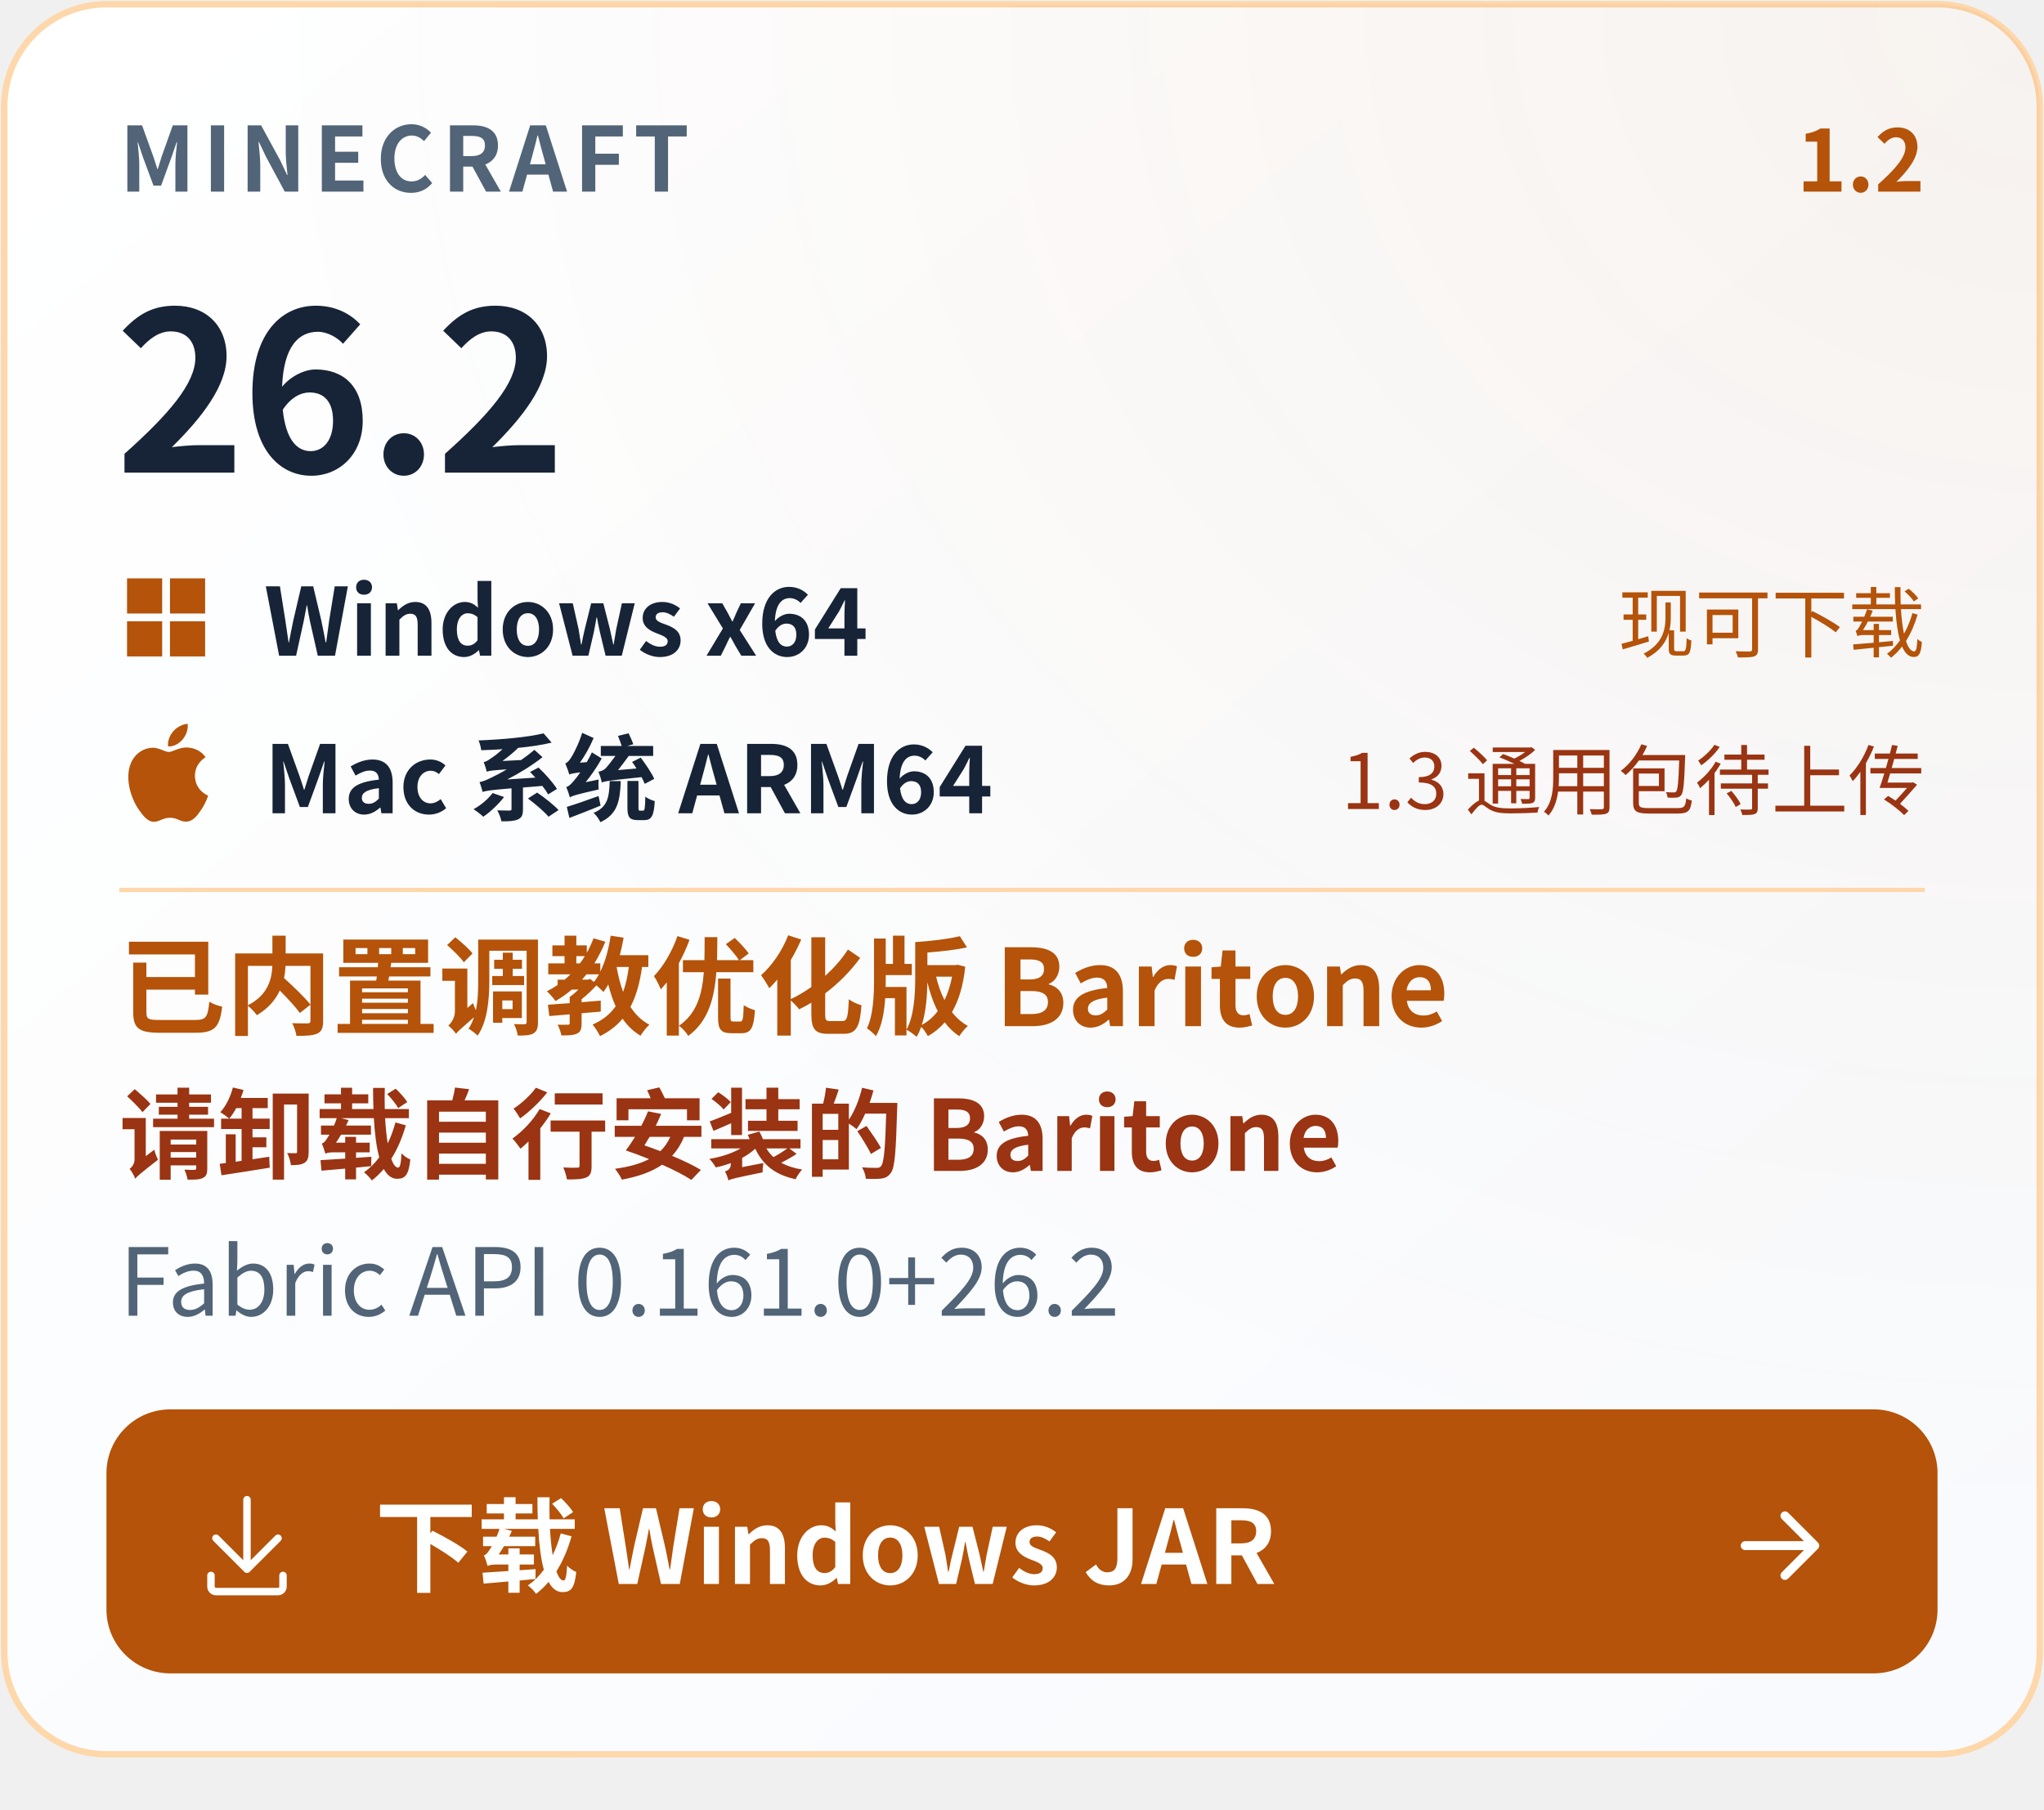
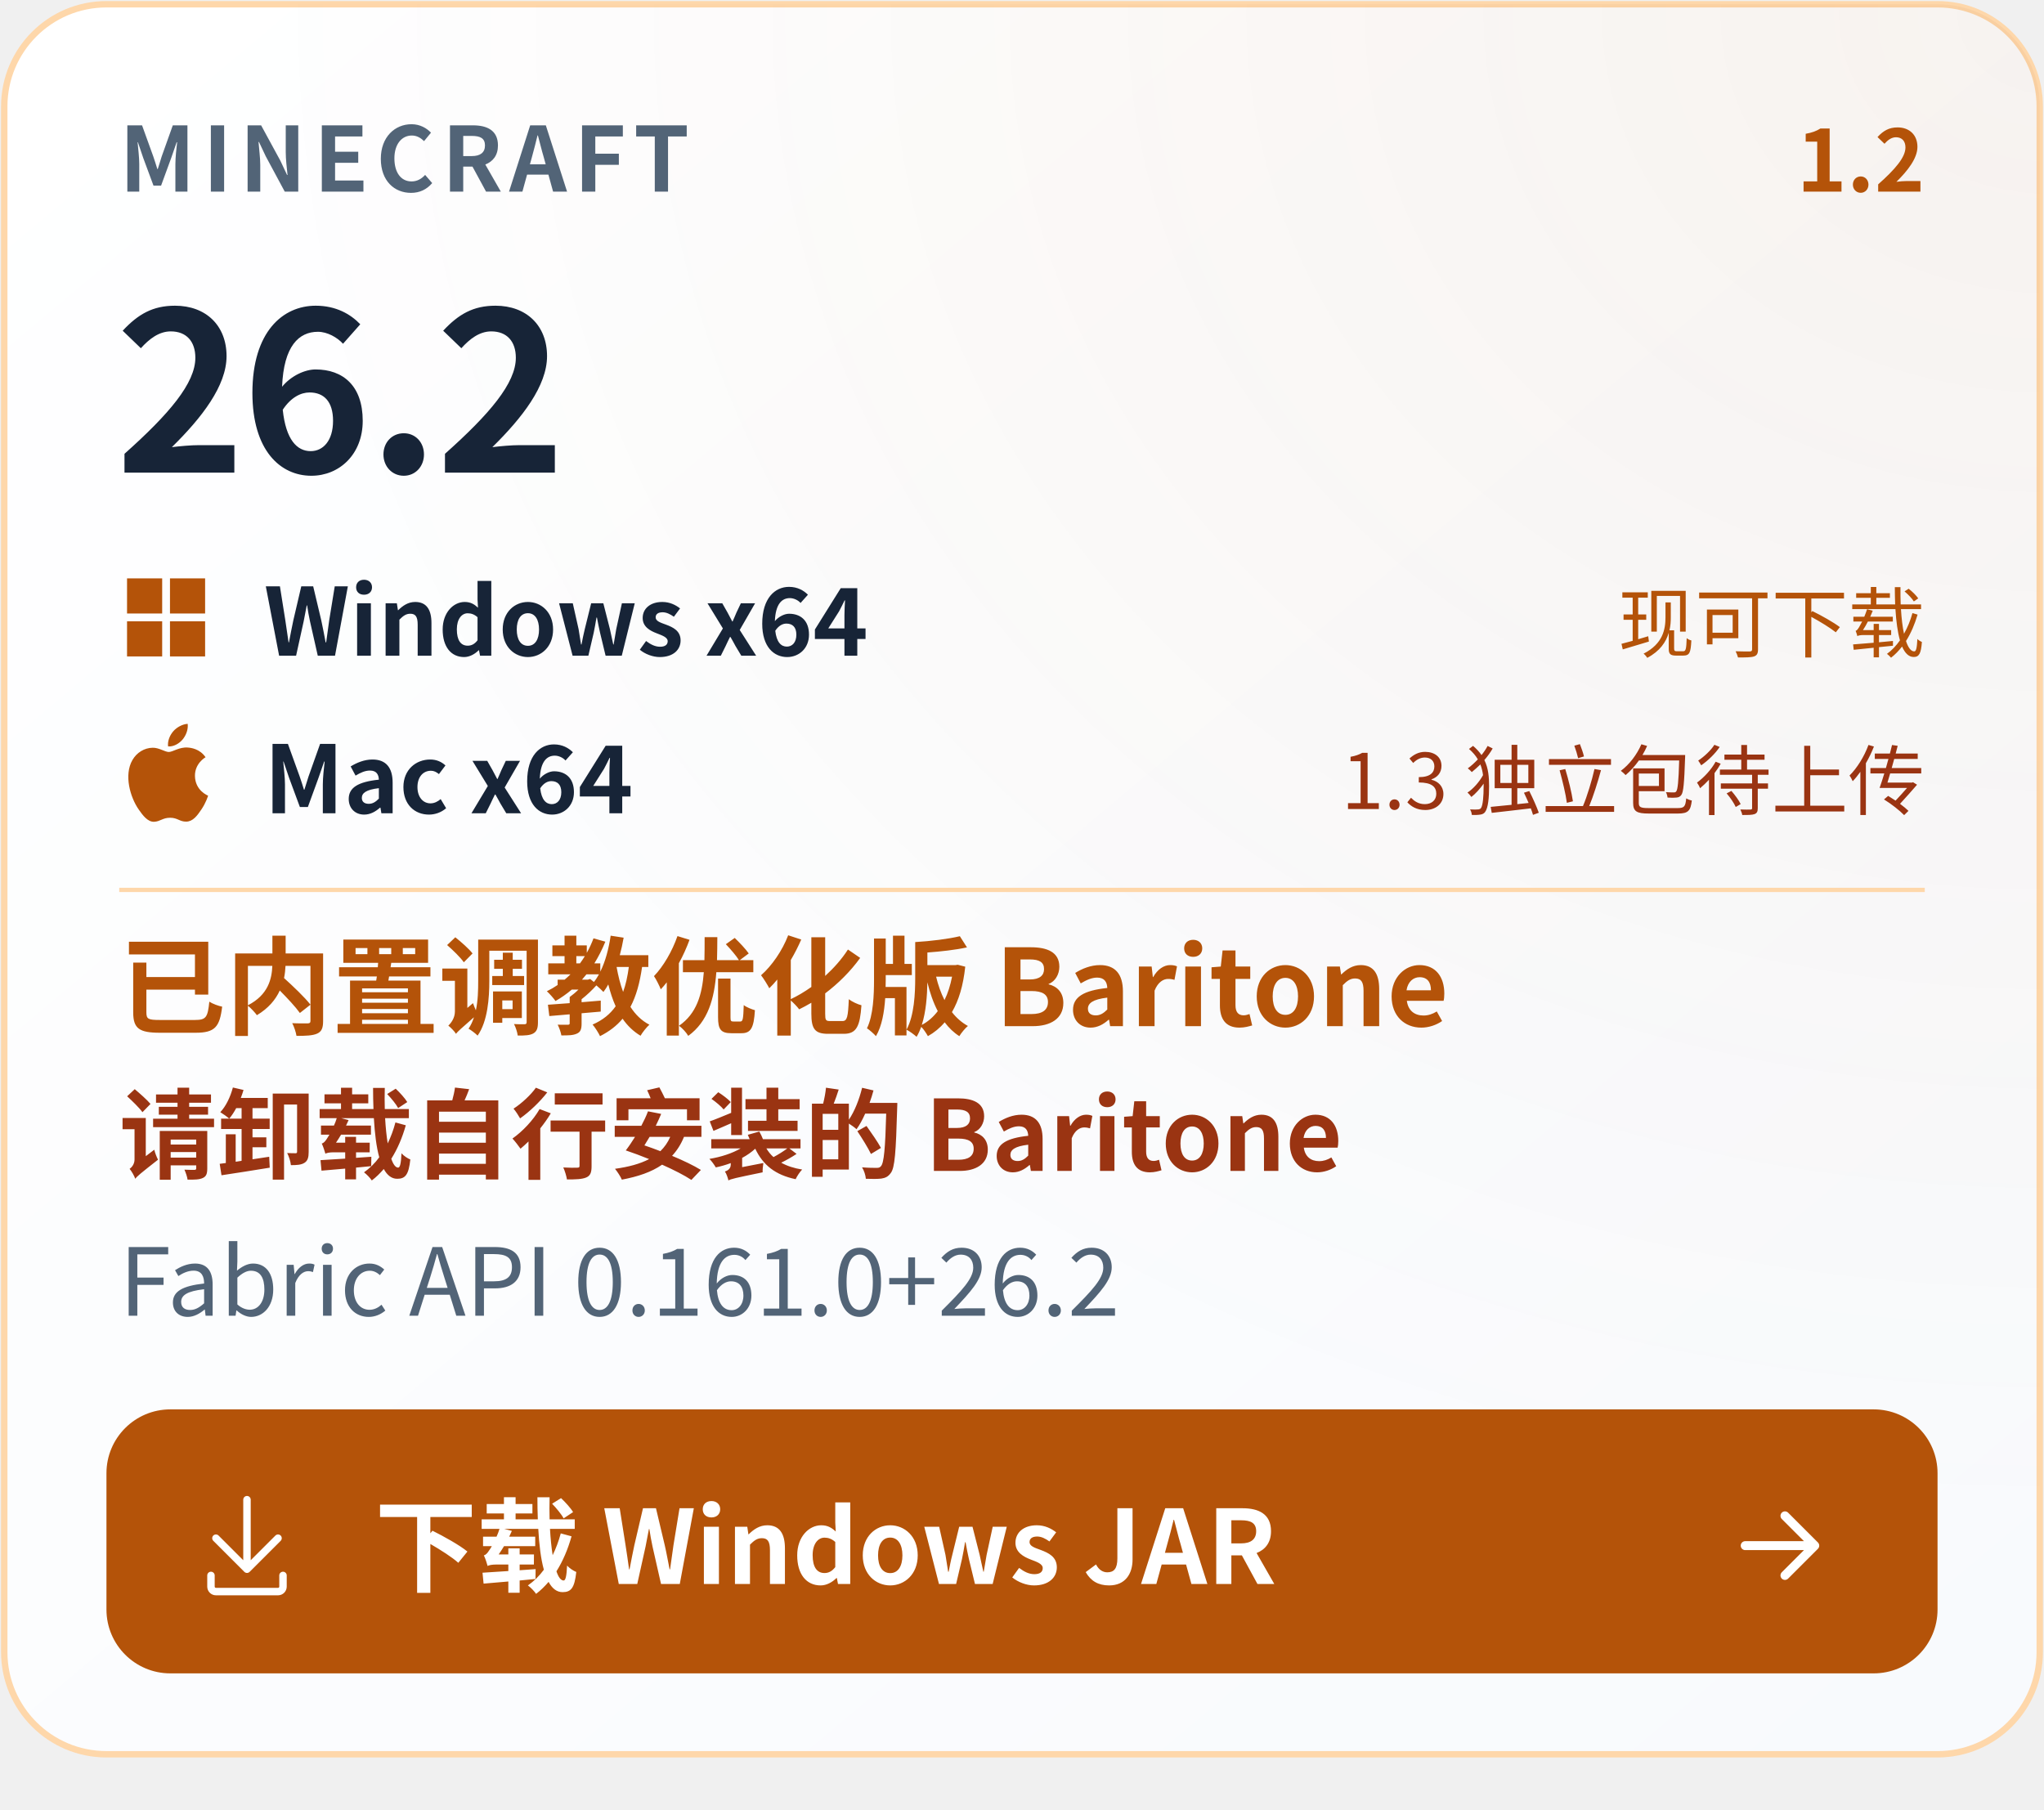
- <svg xmlns="http://www.w3.org/2000/svg" width="480" height="425" viewBox="0 0 480 425" role="img" aria-label="下载 Minecraft 26.2 JAR · 正式版 1.2 · 仅 Windows x64 · Mac 系统 ARM64：1.3 通用包待上传 · 已内置调教优化版 Baritone · 请卸载自行安装的 Baritone">
+ <svg xmlns="http://www.w3.org/2000/svg" width="480" height="425" viewBox="0 0 480 425" role="img" aria-label="下载 Minecraft 26.2 JAR · 正式版 1.2 · 仅 Windows x64 · Mac x64：1.3 独立包待上传 · 已内置调教优化版 Baritone · 请卸载自行安装的 Baritone">
  <defs>
    <linearGradient id="bg" x1="0" y1="0" x2="1" y2="1">
      <stop stop-color="#FFFFFF" />
      <stop offset="1" stop-color="#F8FAFD" />
    </linearGradient>
    <radialGradient id="glow" cx="100%" cy="0%" r="110%">
      <stop stop-color="#B45309" stop-opacity=".06" />
      <stop offset=".8" stop-color="#B45309" stop-opacity="0" />
    </radialGradient>
  </defs>
  <g font-family="Segoe UI, Microsoft YaHei, Noto Sans CJK SC, PingFang SC, Arial, sans-serif">
    <rect x="1" y="1" width="478" height="411" rx="24" fill="url(#bg)" stroke="#FED7AA" stroke-width="1.5" />
    <rect x="1" y="1" width="478" height="411" rx="24" fill="url(#glow)" />
    <text x="28" y="45" font-size="21" fill="#526477" font-weight="600" letter-spacing="1.7">MINECRAFT</text>
    <text x="452" y="45" font-size="20" fill="#B45309" font-weight="650" id="release-version" text-anchor="end">1.2</text>
    <text x="27" y="111" font-size="52" fill="#172437" font-weight="700" id="game-version" letter-spacing="-1">26.2</text>
    <g transform="translate(28 134) scale(0.9166667)" fill="#B45309">
      <path d="M2 2h9v9H2zm11 0h9v9h-9zM2 13h9v9H2zm11 0h9v9h-9z" />
    </g>
    <text x="62" y="154" font-size="22" font-weight="600" fill="#172437">Windows x64</text>
    <text x="452" y="153" text-anchor="end" font-size="18" fill="#B45309">现可下载</text>
    <g transform="translate(28 170) scale(0.9583333)" fill="#B45309">
      <path d="M12.152 6.896c-.948 0-2.415-1.078-3.96-1.04-2.04.027-3.91 1.183-4.961 3.014-2.117 3.675-.546 9.103 1.519 12.09 1.013 1.454 2.208 3.09 3.792 3.039 1.52-.065 2.09-.987 3.935-.987 1.831 0 2.35.987 3.96.948 1.637-.026 2.676-1.48 3.676-2.948 1.156-1.688 1.636-3.325 1.662-3.415-.039-.013-3.182-1.221-3.22-4.857-.026-3.04 2.48-4.494 2.597-4.559-1.429-2.09-3.623-2.324-4.39-2.376-2-.156-3.675 1.09-4.61 1.09zM15.53 3.83c.843-1.012 1.4-2.427 1.245-3.83-1.207.052-2.662.805-3.532 1.818-.78.896-1.454 2.338-1.273 3.714 1.338.104 2.715-.688 3.559-1.701" />
    </g>
-     <text x="62" y="191" font-size="22" font-weight="600" fill="#172437">Mac 系统 ARM64</text>
-     <text x="452" y="190" text-anchor="end" font-size="18" fill="#9A3412">1.3 通用包待上传</text>
+     <text x="62" y="191" font-size="22" font-weight="600" fill="#172437">Mac x64</text>
+     <text x="452" y="190" text-anchor="end" font-size="18" fill="#9A3412">1.3 独立包待上传</text>
    <path d="M28 209H452" stroke="#FED7AA" />
    <text x="28" y="241" font-size="25" fill="#B45309" font-weight="600" id="download-note">已内置调教优化版 Baritone</text>
    <text x="28" y="275" font-size="23" fill="#9A3412" font-weight="650" id="baritone-warning">请卸载自行安装的 Baritone</text>
    <text x="28" y="309" font-size="22" fill="#526477" font-weight="400" id="fabric-api">Fabric API  0.161.0+26.2</text>
    <rect x="25" y="331" width="430" height="62" rx="15" fill="#B45309" />
    <g transform="translate(44 349) scale(1.166667)" fill="#FFFFFF">
      <path d="M4.75 17.25a.75.75 0 0 1 .75.75v2.25c0 .138.112.25.25.25h12.5a.25.25 0 0 0 .25-.25V18a.75.75 0 0 1 1.5 0v2.25A1.75 1.75 0 0 1 18.25 22H5.75A1.75 1.75 0 0 1 4 20.25V18a.75.75 0 0 1 .75-.75Z" />
      <path d="M5.22 9.97a.749.749 0 0 1 1.06 0l4.97 4.969V2.75a.75.75 0 0 1 1.5 0v12.189l4.97-4.969a.749.749 0 1 1 1.06 1.06l-6.25 6.25a.749.749 0 0 1-1.06 0l-6.25-6.25a.749.749 0 0 1 0-1.06Z" />
    </g>
    <text x="88" y="372" font-size="24" fill="#FFFFFF" font-weight="650">下载 Windows JAR</text>
    <g transform="translate(404 349) scale(1.166667)" fill="none" stroke="#FFFFFF" stroke-width="1.8" stroke-linecap="round" stroke-linejoin="round">
      <path d="M5 12h14m-6-6 6 6-6 6" />
    </g>
  </g>
</svg>
